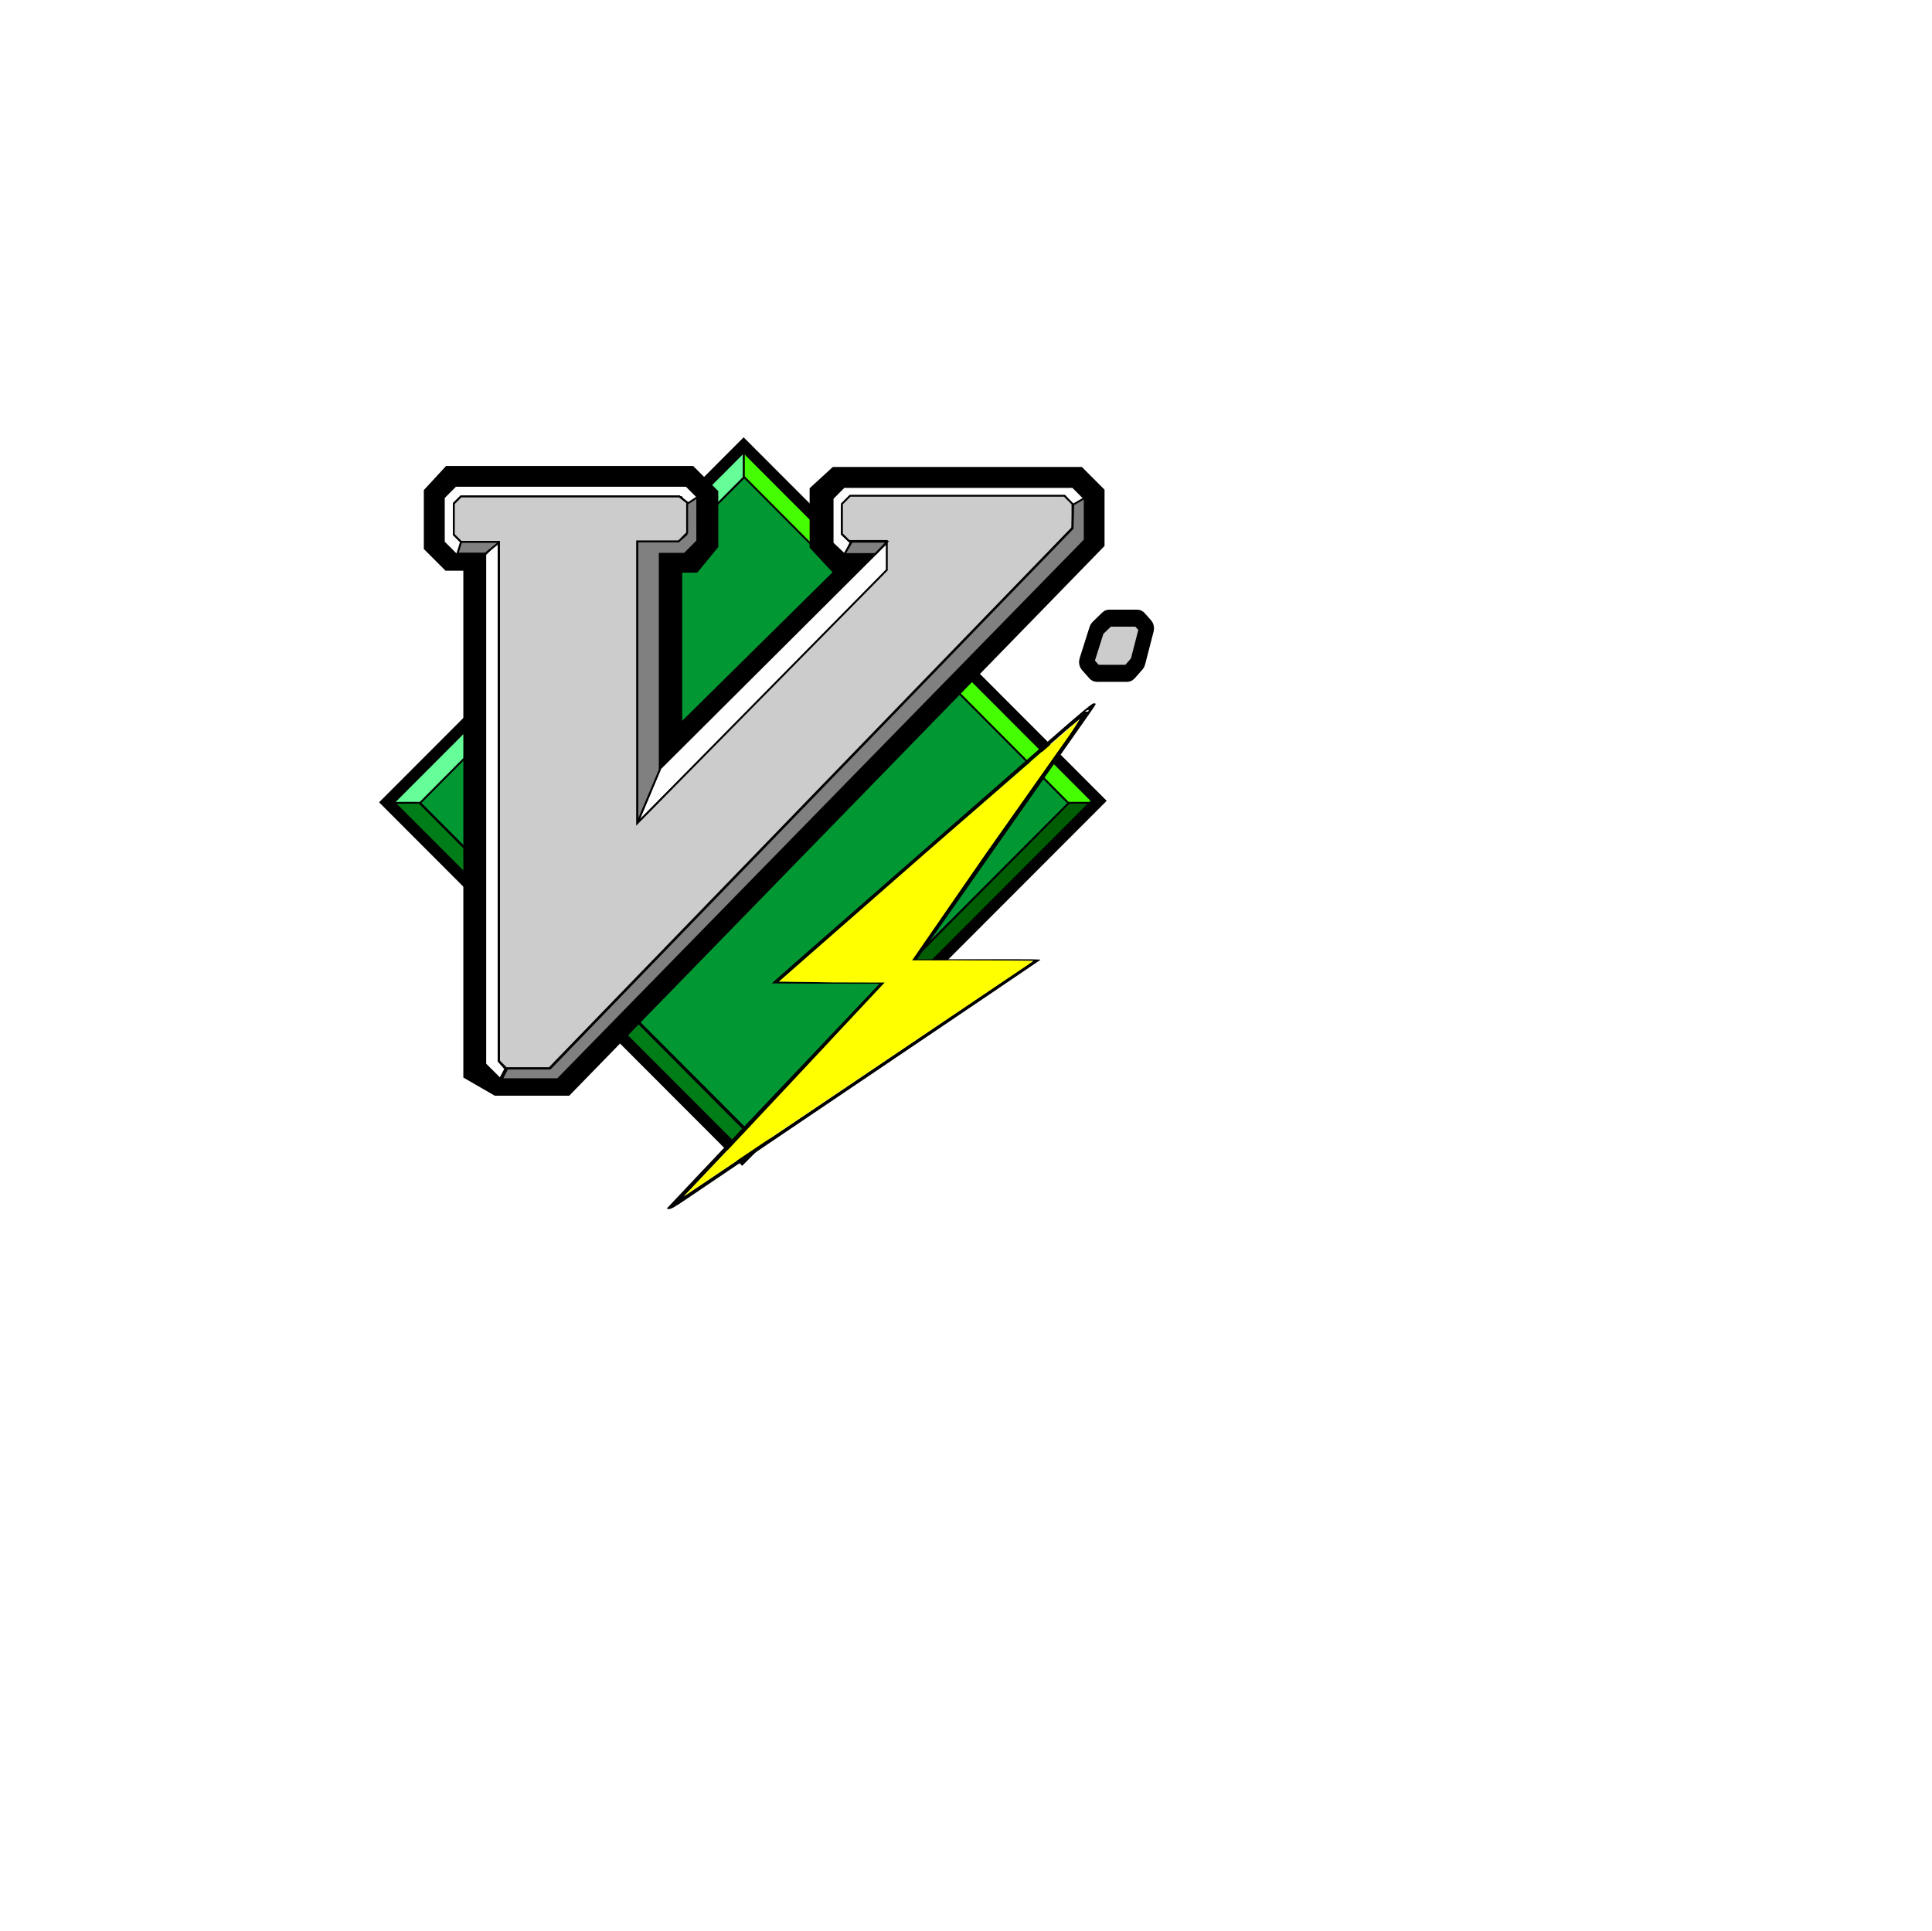
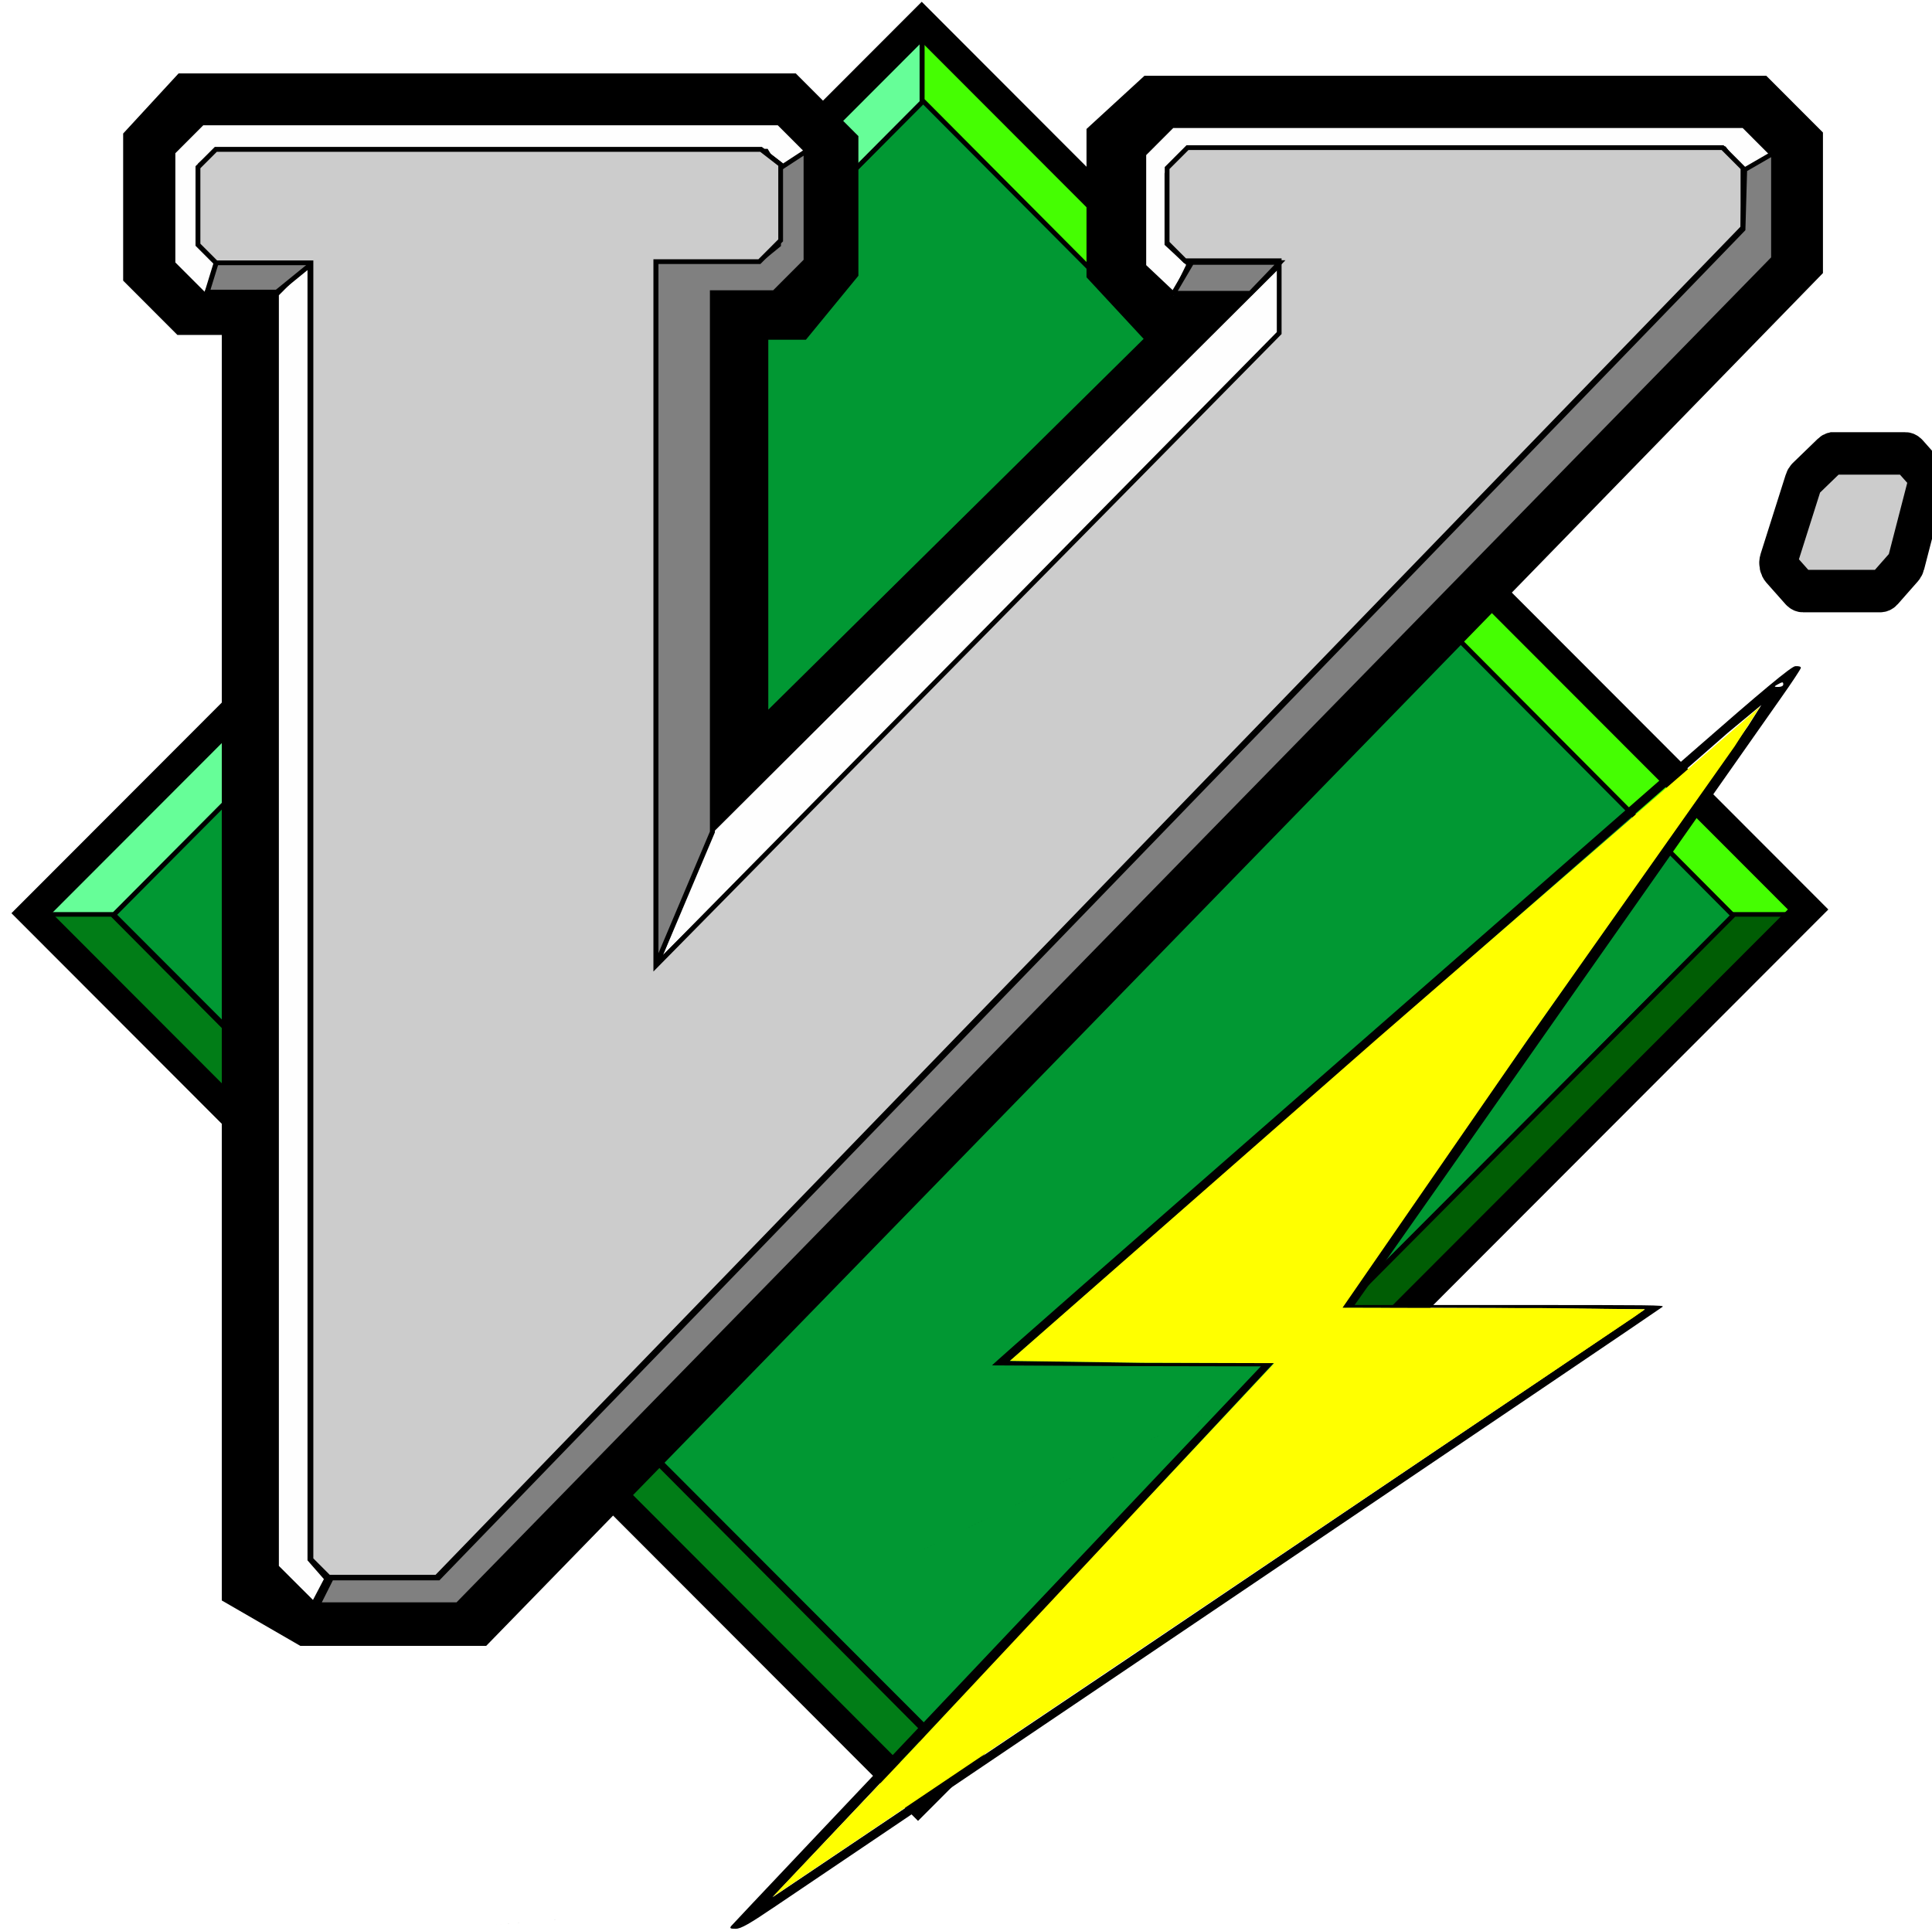
<svg xmlns="http://www.w3.org/2000/svg" xmlns:xlink="http://www.w3.org/1999/xlink" id="svg3047" version="1.1" width="1401" height="1400">
  <defs id="defs3051">
    <clipPath clipPathUnits="userSpaceOnUse" id="clipPath3235">
      <rect style="fill:#65bc46;fill-opacity:1;fill-rule:evenodd;stroke:#fefaf9;stroke-width:0.219;stroke-linecap:butt;stroke-linejoin:round;stroke-miterlimit:4;stroke-opacity:0.941;stroke-dasharray:none;stroke-dashoffset:0" id="rect3237" width="89.682" height="55.984" x="358.725" y="535.925" />
    </clipPath>
    <clipPath clipPathUnits="userSpaceOnUse" id="clipPath3245">
      <rect style="fill:#65bc46;fill-opacity:1;fill-rule:evenodd;stroke:#fefaf9;stroke-width:0.219;stroke-linecap:butt;stroke-linejoin:round;stroke-miterlimit:4;stroke-opacity:0.941;stroke-dasharray:none;stroke-dashoffset:0" id="rect3247" width="131.533" height="45.648" x="352.746" y="546.26" />
    </clipPath>
  </defs>
-   <g transform="matrix(1.393196,0,0,1.609681,-609.4468,-229.4951)" id="layer1">
+   <g transform="matrix(3.478953,0,0,4.019541,-2200.021,-1363.772)" id="layer1">
    <g id="layer1-3" transform="matrix(0.7177743,0,0,0.6212409,579.5682,234.0237)">
      <g id="g3699-5" transform="matrix(1.532388,0,0,1.393967,-56.26807,-40.43646)">
        <path id="path2836" d="M 260.507,170.695 105.984,340.791 259.864,510.178 414.387,340.082 260.507,170.695 z" style="fill:#019833;fill-opacity:1;stroke:#000000;stroke-width:0.946px;stroke-linecap:butt;stroke-linejoin:miter;stroke-opacity:1" />
        <path id="path2838" d="m 259.864,171.404 0,-14.883 -168.044,184.979 14.165,0 153.879,-170.096 z" style="fill:#66fe98;fill-opacity:1;stroke:#000000;stroke-width:0.946px;stroke-linecap:butt;stroke-linejoin:miter;stroke-opacity:1" />
        <path style="fill:#45fe02;fill-opacity:1;stroke:#000000;stroke-width:0.946px;stroke-linecap:butt;stroke-linejoin:miter;stroke-opacity:1" d="m 259.477,171.404 0,-14.883 168.044,184.979 -14.165,0 -153.879,-170.096 z" id="path2840" />
        <path style="fill:#017d17;fill-opacity:1;stroke:#000000;stroke-width:0.946px;stroke-linecap:butt;stroke-linejoin:miter;stroke-opacity:1" d="m 259.864,511.17 0,14.883 -168.044,-184.979 14.165,0 153.879,170.096 z" id="path2842" />
        <path id="path3650" d="m 122.994,175.306 108.354,0 6.601,7.267 0,22.301 -5.236,7.016 -11.837,0 0,110.754 101.98,-110.754 -16.845,0 -5.918,-7.016 0,-23.554 5.463,-5.513 109.72,0 5.463,6.014 0,22.051 -248.121,280.143 -28.227,0 -8.17,-5.193 0,-267.934 -13.683,0 -5.008,-5.513 0,-23.554 5.463,-6.515 z" style="fill:none;stroke:#000000;stroke-width:18.914;stroke-linecap:butt;stroke-linejoin:miter;stroke-miterlimit:4;stroke-opacity:1;stroke-dasharray:none" />
        <path id="path2844" d="m 259.477,511.17 0,14.883 168.044,-184.979 -14.165,0 -153.879,170.096 z" style="fill:#005d04;fill-opacity:1;stroke:#000000;stroke-width:0.946px;stroke-linecap:butt;stroke-linejoin:miter;stroke-opacity:1" />
        <path style="fill:none;stroke:#000000;stroke-width:5.674;stroke-linecap:butt;stroke-linejoin:miter;stroke-miterlimit:4;stroke-opacity:1;stroke-dasharray:none" d="M 259.41,155.148 90.734,340.823 258.707,525.725 427.384,340.05 259.41,155.148 z" id="path2846" />
        <path id="path3640" d="m 232.5,186.642 6.117,-3.544 -6.278,-6.91 -109.293,0 -5.553,6.113 0,23.122 6.157,6.777 2.938,-6.777 -3.863,-4.252 0,-16.301 2.897,-2.835 104.303,0 2.575,4.607 z" style="fill:#fefefe;fill-opacity:1;stroke:#000000;stroke-width:0.946px;stroke-linecap:butt;stroke-linejoin:miter;stroke-opacity:1" />
        <path transform="matrix(0.901386,0,0,0.9922254,-437.4229,-185.3062)" d="m 828.938,369.5 -4.281,4.281 0,15.719 3.75,3.75 19.812,0 0,15.188 -131.062,132.844 0,-147.844 21.781,0 4.469,-4.469 0,-15.906 -4.125,-3.188 -114.625,0 -3.75,3.75 0,16.25 3.812,3.812 19.938,0 0,272.25 3.75,3.75 22.656,0 274.656,-283.406 0,-12.5 -4.281,-4.281 -112.5,0 z" id="path3632" style="fill:none;stroke:#000000;stroke-width:1px;stroke-linecap:butt;stroke-linejoin:miter;stroke-opacity:1" xlink:href="#path3630" />
        <path id="path3646" d="m 143.482,204.874 0,270.621 3.187,4.009 -2.499,5.243 -7.061,-7.749 0,-265.108 z" style="fill:#fefefe;fill-opacity:1;stroke:#000000;stroke-width:0.946px;stroke-linecap:butt;stroke-linejoin:miter;stroke-opacity:1" />
        <path id="path3644" d="m 125.825,204.874 -1.821,6.515 13.203,0 7.284,-6.515 -18.666,0 z" style="fill:#808080;fill-opacity:1;stroke:#000000;stroke-width:0.946px;stroke-linecap:butt;stroke-linejoin:miter;stroke-opacity:1" />
        <path id="path3638" d="m 307.186,212.191 2.897,-6.556 -4.185,-4.252 0,-14.529 4.829,-5.316 100.762,0 3.863,5.67 5.473,-4.252 -5.634,-6.201 -108.327,0 -5.392,5.936 0,23.3 5.593,5.803 m -87.543,111.878 -10.523,28.106 118.79,-131.115 0,-15.592 -108.267,118.602 z" style="fill:#fefefe;fill-opacity:1;stroke:#000000;stroke-width:0.946px;stroke-linecap:butt;stroke-linejoin:miter;stroke-opacity:1" />
        <path id="path3642" d="m 232.259,185.831 5.236,-3.759 0,22.802 -6.032,6.64 -11.723,0 0,112.383 -10.699,27.814 0,-146.837 19.577,0 3.642,-3.257 0,-15.786 z" style="fill:#808080;fill-opacity:1;stroke:#000000;stroke-width:0.946px;stroke-linecap:butt;stroke-linejoin:miter;stroke-opacity:1" />
        <path transform="matrix(0.901386,0,0,0.9922254,-437.4229,-185.3062)" d="m 828.938,369.5 -4.281,4.281 0,15.719 3.75,3.75 19.812,0 0,15.188 -131.062,132.844 0,-147.844 21.781,0 4.469,-4.469 0,-15.906 -4.125,-3.188 -114.625,0 -3.75,3.75 0,16.25 3.812,3.812 19.938,0 0,272.25 3.75,3.75 22.656,0 274.656,-283.406 0,-12.5 -4.281,-4.281 -112.5,0 z" id="path3622" style="fill:#cccccc;fill-opacity:1;stroke:#000000;stroke-width:1px;stroke-linecap:butt;stroke-linejoin:miter;stroke-opacity:1" xlink:href="#path3620" />
        <path id="path3636" d="m 415.353,185.933 5.498,-3.494 0,21.922 -249.391,280.521 -26.477,0 2.53,-5.533 20.281,0 247.237,-281.012 z" style="fill:#808080;fill-opacity:1;stroke:#000000;stroke-width:0.946px;stroke-linecap:butt;stroke-linejoin:miter;stroke-opacity:1" />
        <path id="path3652" d="m 327.296,205.25 -5.577,6.39 -14.569,0 3.415,-6.39 c 0.114,0 16.731,0 16.731,0 z" style="fill:#808080;fill-opacity:1;stroke:#000000;stroke-width:0.946px;stroke-linecap:butt;stroke-linejoin:miter;stroke-opacity:1" />
        <g transform="matrix(0.901386,0,0,0.9922254,-92.53029,-192.2379)" id="g3673-5" />
      </g>
    </g>
    <g transform="matrix(0.9817109,0,0,0.9576247,992.6757,-129.1973)" id="g3673">
      <path clip-path="url(#clipPath3245)" transform="translate(-377.6596,14.64195)" style="fill:#cccccc;fill-opacity:1;stroke:#000000;stroke-width:8;stroke-linecap:butt;stroke-linejoin:miter;stroke-miterlimit:10;stroke-opacity:1;stroke-dasharray:none" id="path3671" d="m 399.781,560 a 1.233,1.233 0 0 0 -0.562,0.281 l -5.312,4.562 A 1.233,1.233 0 0 0 393.562,565.375 L 388.25,580.25 a 1.233,1.233 0 0 0 0.281,1.281 l 4.062,4.062 a 1.233,1.233 0 0 0 0.875,0.344 l 16.406,0 a 1.233,1.233 0 0 0 0.875,-0.344 l 4.281,-4.312 a 1.233,1.233 0 0 0 0.312,-0.531 l 4.562,-15.656 a 1.233,1.233 0 0 0 -0.312,-1.219 l -3.531,-3.531 A 1.233,1.233 0 0 0 415.188,560 l -15.156,0 a 1.233,1.233 0 0 0 -0.25,0 z m -30.062,41.938 a 1.233,1.233 0 0 0 -0.938,0.906 l -2.031,8.062 a 1.233,1.233 0 0 0 1.188,1.531 l 9.656,0 -23.938,68.344 a 1.233,1.233 0 0 0 1.156,1.625 l 34.844,0 a 1.233,1.233 0 0 0 1.188,-0.844 l 2.281,-7.344 a 1.233,1.233 0 0 0 -1.188,-1.594 l -7.875,0 23.688,-69.062 a 1.233,1.233 0 0 0 -1.156,-1.625 l -36.625,0 a 1.233,1.233 0 0 0 -0.25,0 z m 110.875,0.25 a 1.233,1.233 0 0 0 -0.688,0.406 l -7.25,8.188 -11.531,0 -7.688,-7.969 a 1.233,1.233 0 0 0 -0.875,-0.375 l -27.531,0 A 1.233,1.233 0 0 0 423.875,603.25 l -2.531,7.562 a 1.233,1.233 0 0 0 1.156,1.625 l 7.375,0 -22.938,67.594 a 1.233,1.233 0 0 0 1.156,1.625 l 29.312,0 a 1.233,1.233 0 0 0 1.156,-0.812 l 2.25,-6.594 a 1.233,1.233 0 0 0 -1.156,-1.625 l -5.125,0 14.625,-46.031 26.469,0 -16.688,53.469 a 1.233,1.233 0 0 0 1.188,1.594 l 28.281,0 a 1.233,1.233 0 0 0 1.125,-0.75 l 2.531,-6.062 a 1.233,1.233 0 0 0 -1.125,-1.688 l -5.125,0 14.875,-46.812 25.188,0 -16.938,53.719 a 1.233,1.233 0 0 0 1.188,1.594 l 31.062,0 a 1.233,1.233 0 0 0 1.156,-0.781 l 2.531,-6.594 a 1.233,1.233 0 0 0 -1.156,-1.656 l -6.156,0 18.719,-60.781 a 1.233,1.233 0 0 0 -0.188,-1.125 l -5.812,-7.812 a 1.233,1.233 0 0 0 -1,-0.469 l -22.219,0 a 1.233,1.233 0 0 0 -0.906,0.375 l -7,7.688 -12.25,0 -7.25,-7.938 a 1.233,1.233 0 0 0 -0.906,-0.375 l -17.906,0 a 1.233,1.233 0 0 0 -0.25,0 z" />
    </g>
  </g>
-   <g id="g4289" transform="matrix(0.8004296,0,0,0.7005178,-12.25258,173.5908)">
+   <g id="g4289" transform="matrix(1.998755,0,0,1.749266,-708.7659,-357.225)">
    <path id="path3102" d="m 619.88,1002.732 c 0.423,-0.636 43.833,-53.102 96.466,-116.591 l 95.696,-115.434 -48.378,-0.11 -49.141,-0.297 c -0.382,-0.002 49.725,-50.137 109.567,-109.945 59.842,-59.808 124.789,-124.732 144.325,-144.276 25.595,-25.605 36.084,-35.572 37.536,-35.67 1.28,-0.086 2.015,0.159 2.015,0.674 0,0.446 -3.204,5.995 -7.119,12.331 -3.915,6.337 -12.804,20.794 -19.753,32.127 -6.949,11.333 -21.887,35.65 -33.196,54.038 -11.309,18.387 -22.24,36.176 -24.29,39.529 -2.051,3.354 -8.903,14.519 -15.227,24.811 -6.324,10.292 -21.261,34.609 -33.192,54.038 -11.931,19.428 -23.366,38.021 -25.411,41.317 l -3.718,5.992 56.18,0 c 52.884,0 56.145,0.043 55.573,0.736 -0.334,0.405 -70.049,54.29 -154.923,119.745 -84.873,65.455 -159.866,123.311 -166.65,128.568 -9.807,7.6 -12.827,9.561 -14.732,9.567 -1.952,0.01 -2.254,-0.207 -1.627,-1.149 z m 9.96,-9.558 c -165.422,15.554 -82.711,7.777 0,0 z m 131.7,-99.659 155.97,-120.285 33.878,-26.178 -55.117,-0.526 -55.733,-0.143 2.653,-4.31 14.138,-22.881 48.418,-78.849 24.278,-39.529 58.783,-95.601 4.829,-8.708 -12.142,11.496 -260.554,260.498 47.938,0.736 47.814,0.065 -90.544,111.025 -91.278,110.489 126.669,-97.299 z m 110.63,-147.724 c -326.975,180.476 -163.488,90.238 0,0 z M 1001.576,487.973 c 0,-1.15 -0.254,-1.131 -2.314,0.175 -1.094,0.694 -0.997,0.876 0.466,0.876 1.119,0 1.848,-0.415 1.848,-1.051 z" style="fill:#000000;fill-opacity:1" />
    <path id="path4276" d="m 634.898,990.671 50.318,-60.643 131.649,-160.66 -47.549,-0.152 -48.305,-0.804 133.471,-133.761 138.719,-137.515 -9.304,16.592 -75.41,122.132 -66.8,110.524 17.423,0.056 54.688,0.09 37.556,0.519 -3.639,2.99 -304.329,234.101 z" style="fill:#ffff00;fill-opacity:1;fill-rule:evenodd;stroke:none" />
  </g>
</svg>
